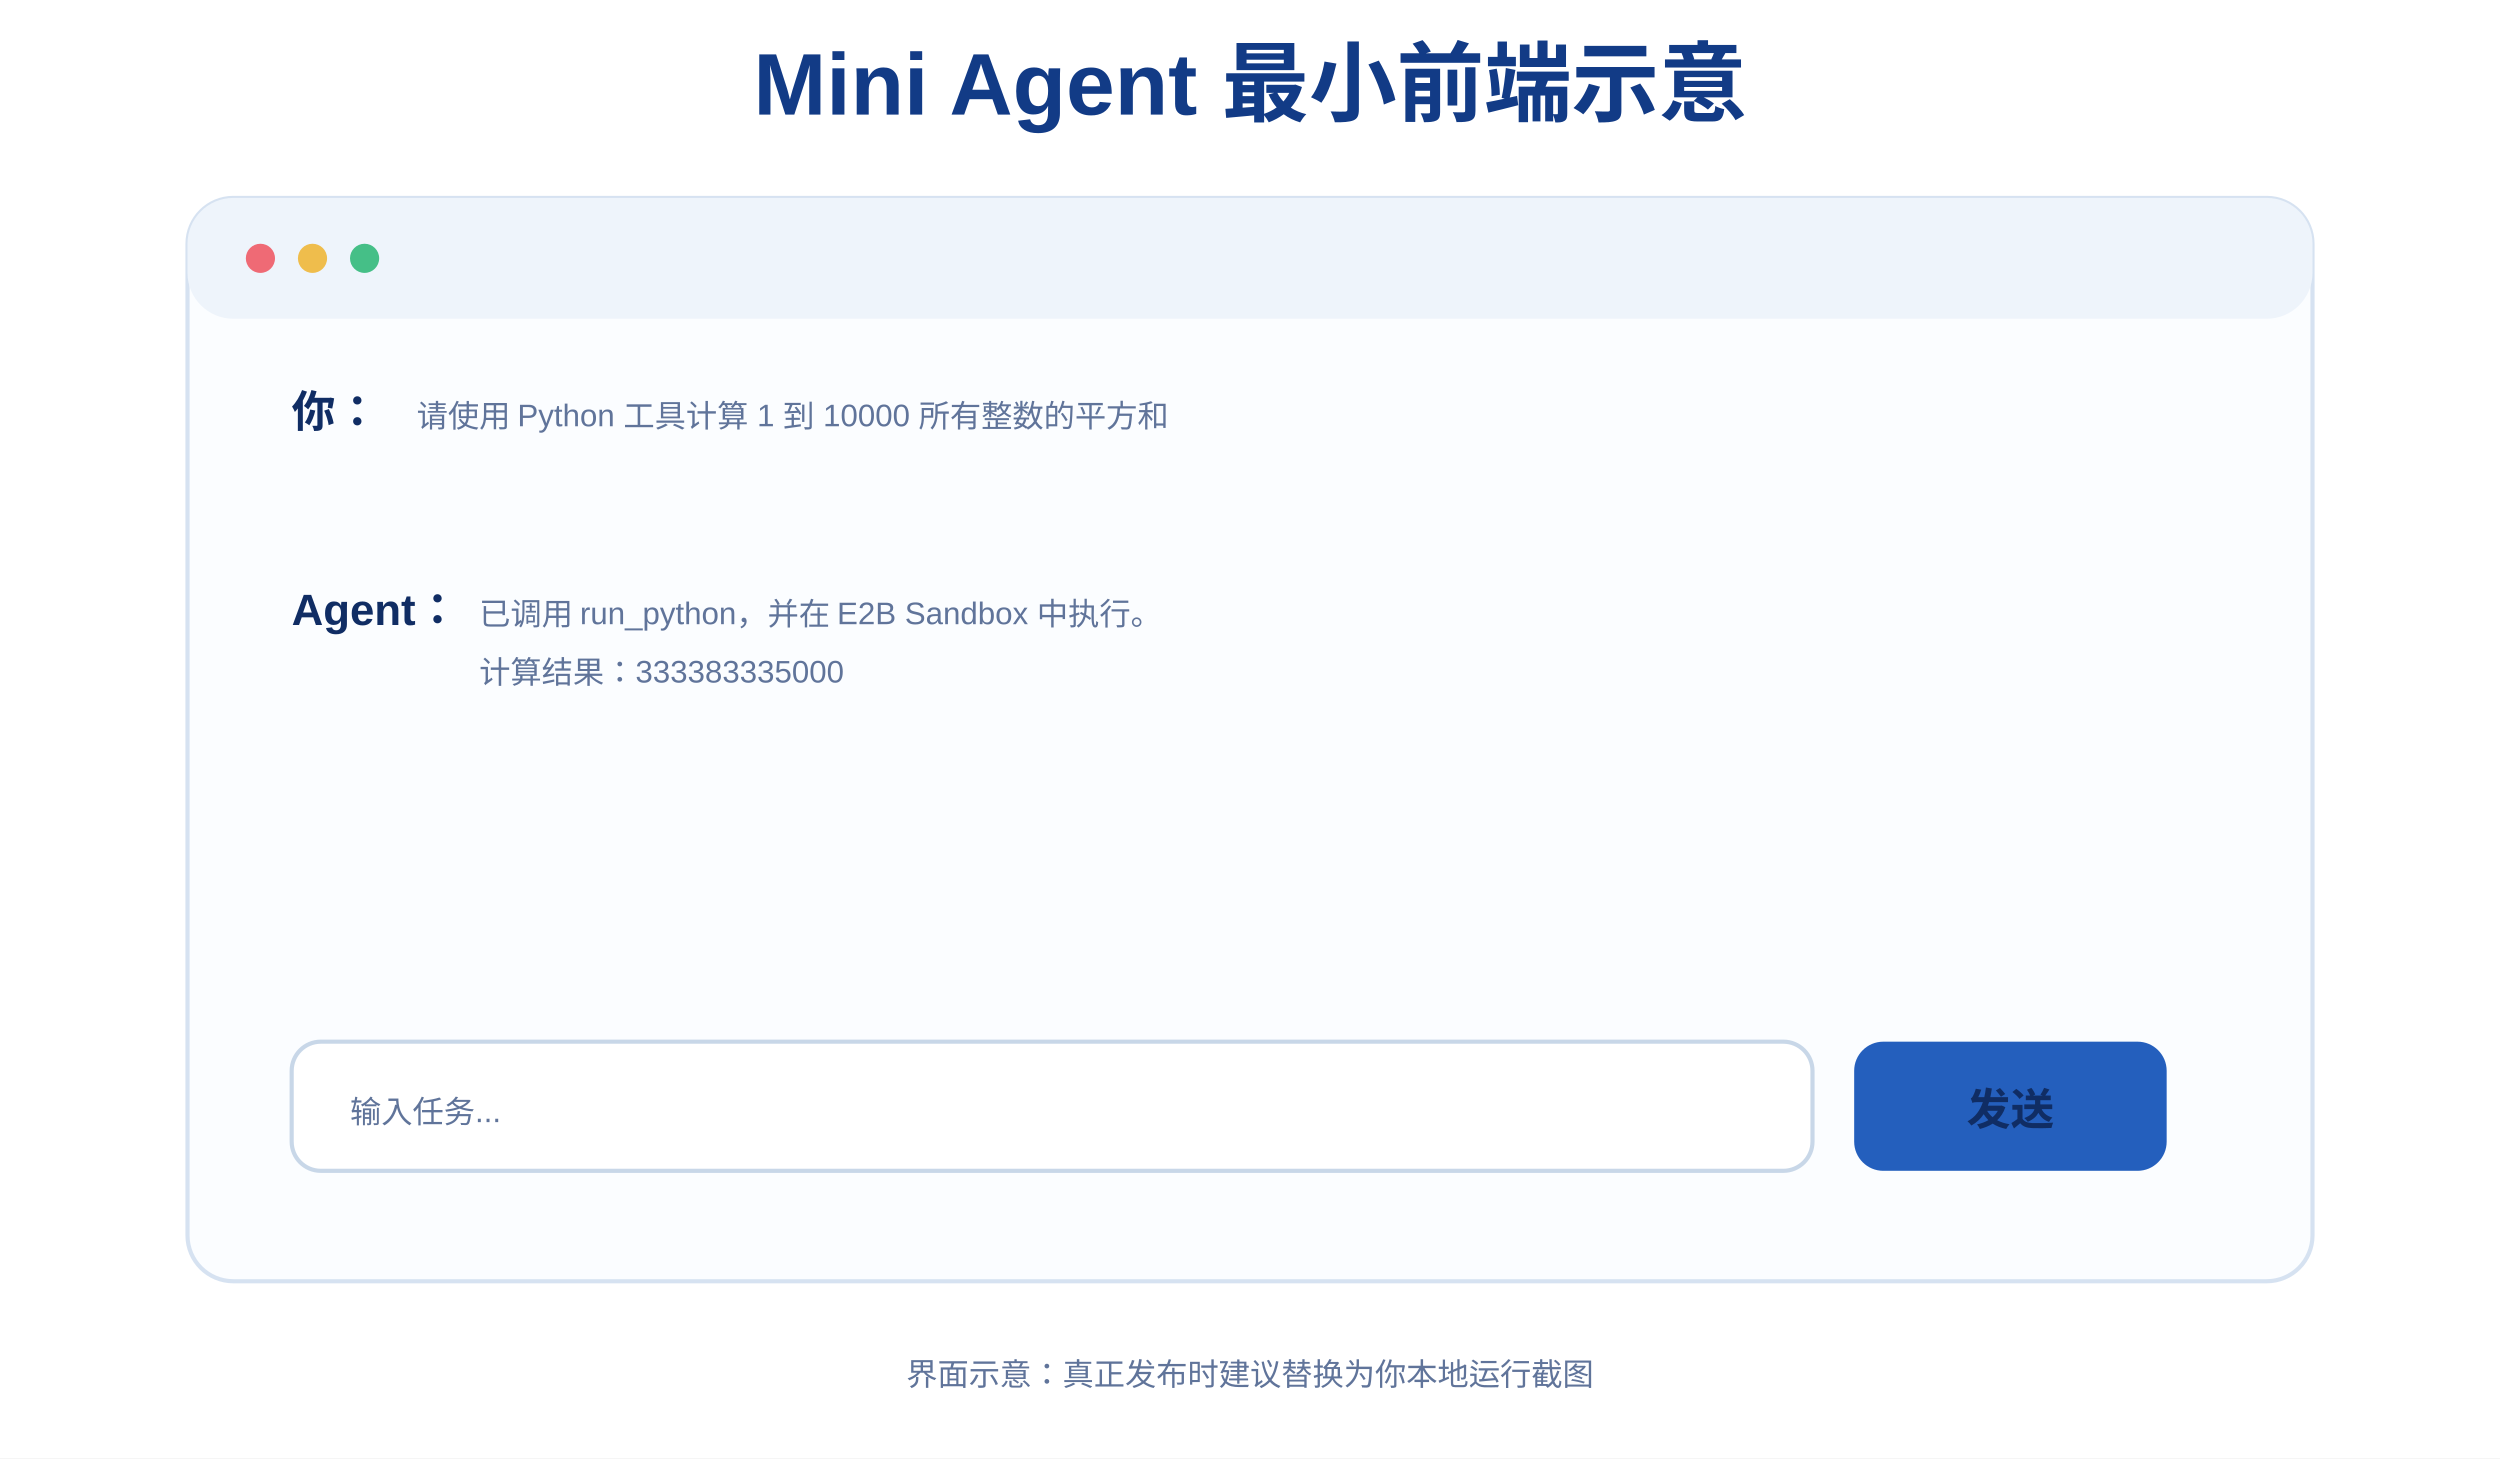
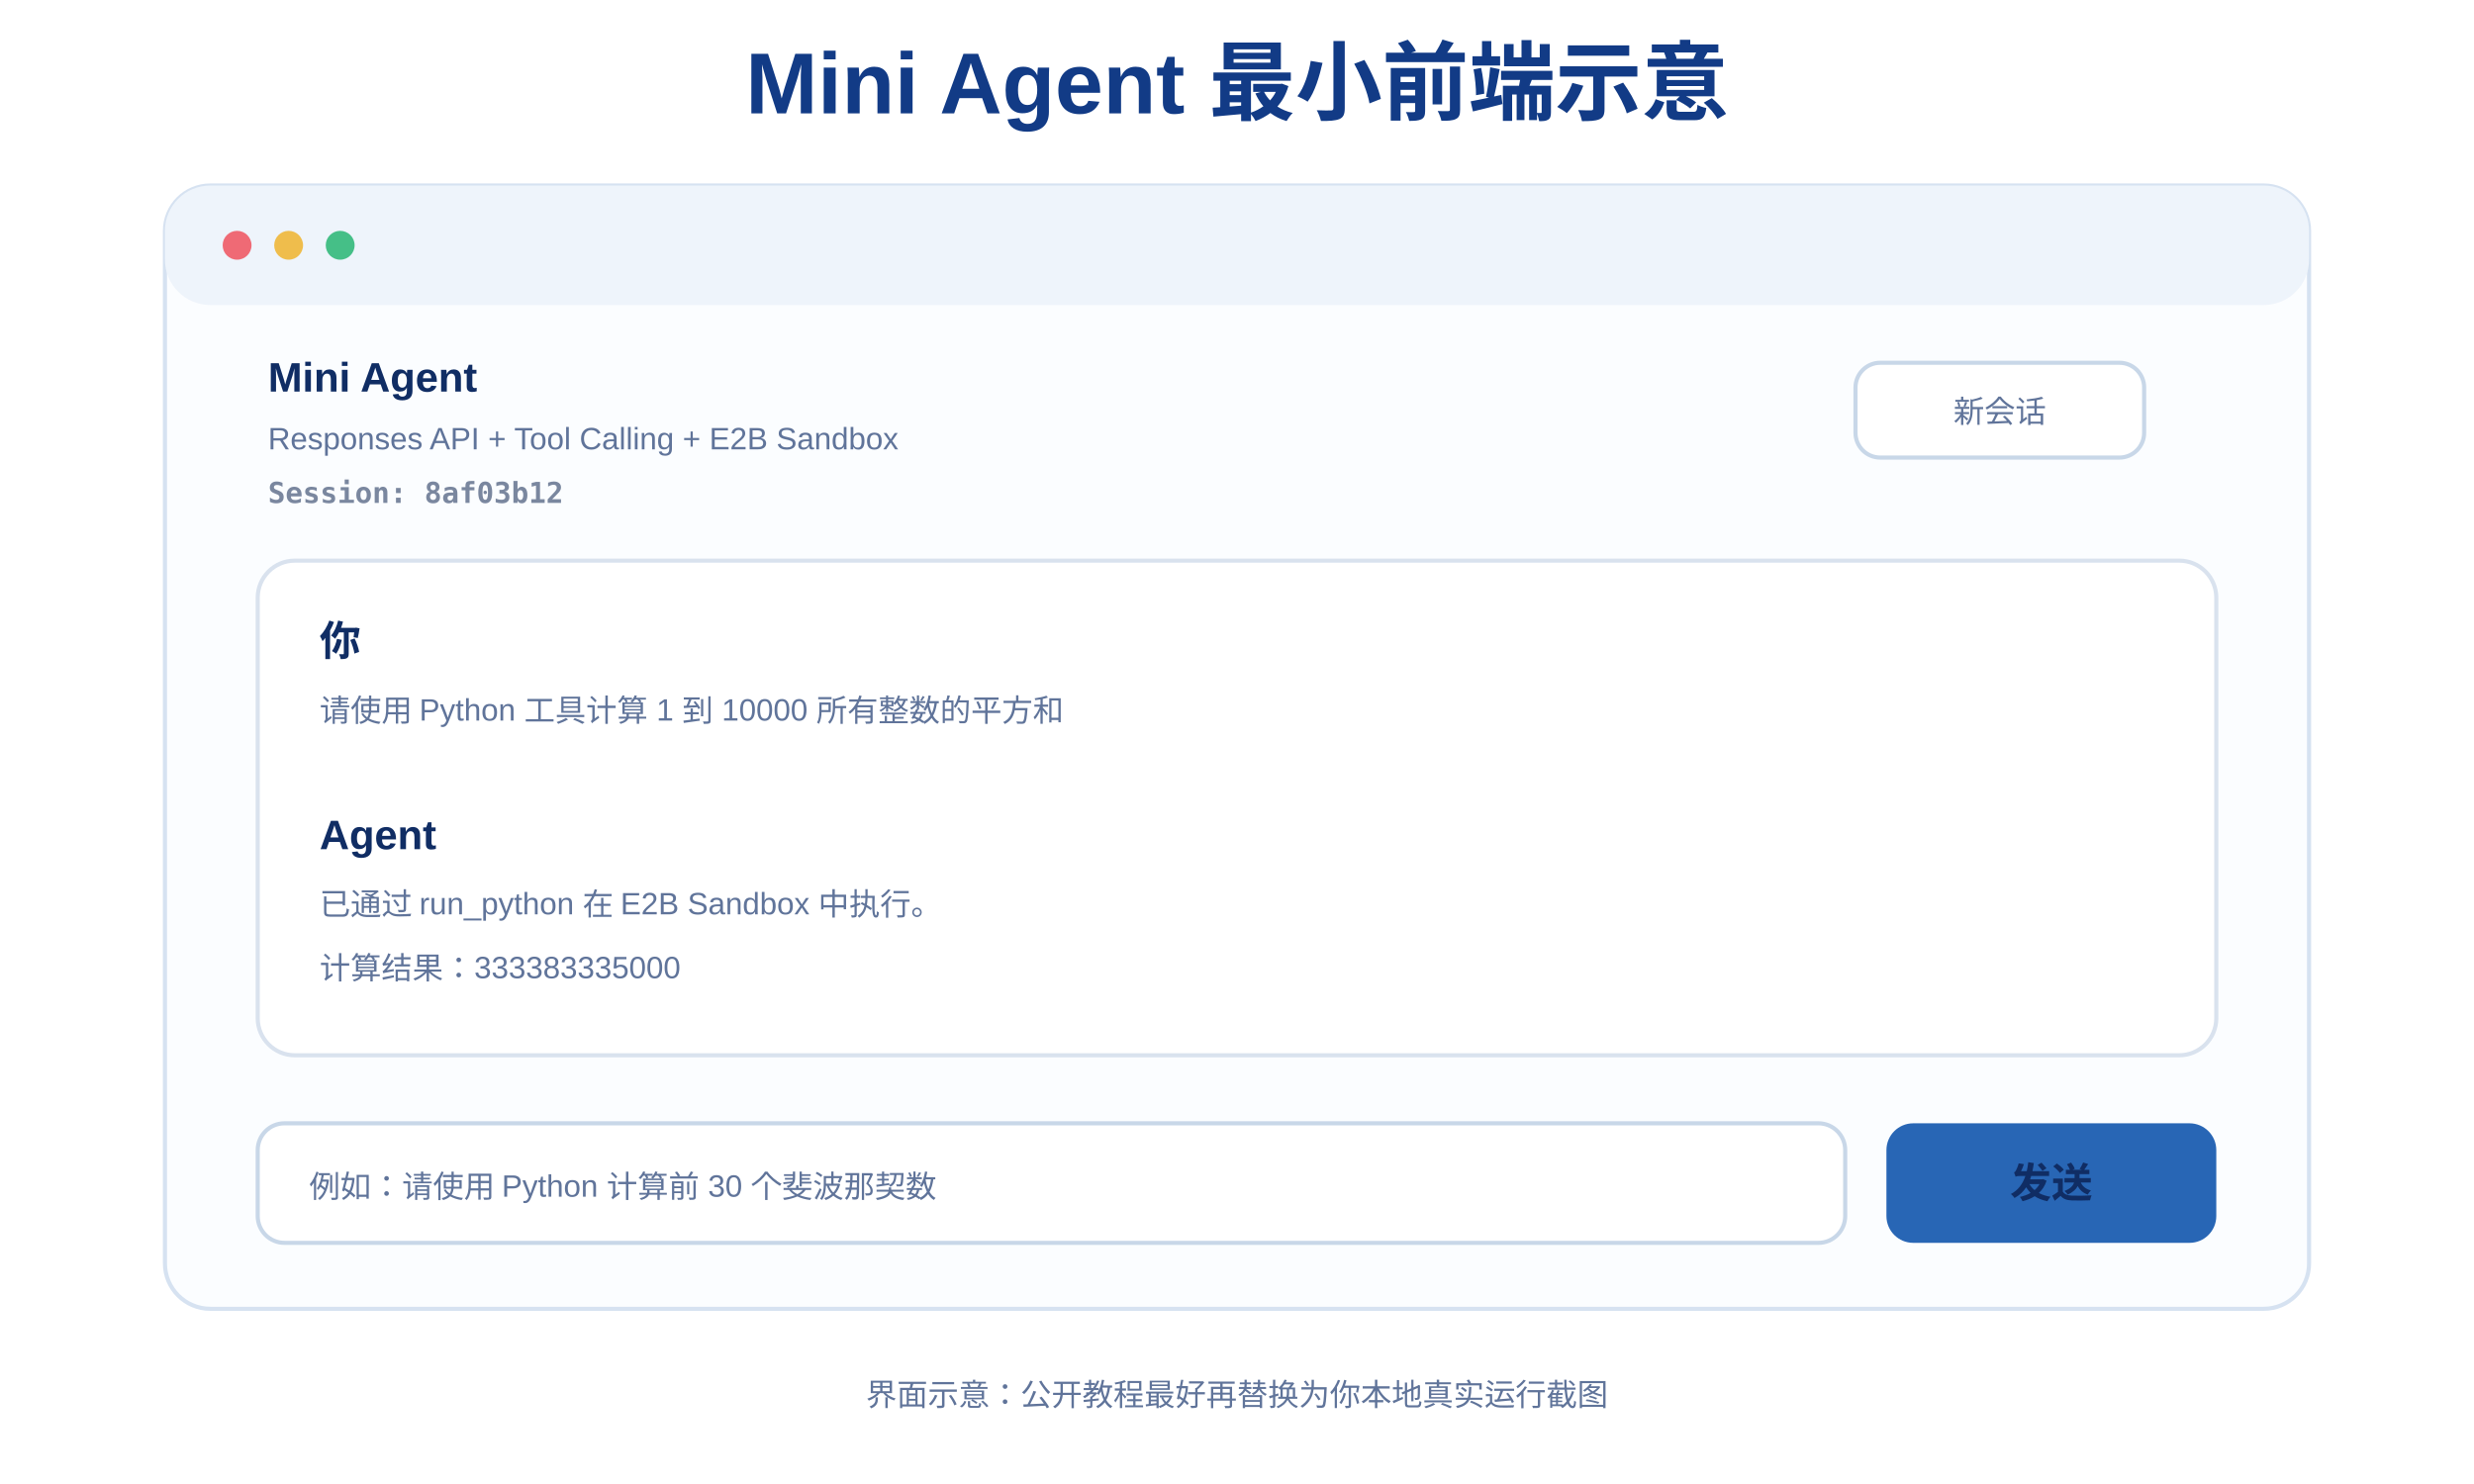
- <svg xmlns="http://www.w3.org/2000/svg" width="1200" height="700" viewBox="0 0 1200 700">
+ <svg xmlns="http://www.w3.org/2000/svg" width="1200" height="720" viewBox="0 0 1200 720">
  <rect width="100%" height="100%" fill="#ffffff" />
  <defs>
    <linearGradient id="blue" x1="0" y1="0" x2="1" y2="1">
-       <stop offset="0" stop-color="#f7fbff" />
+       <stop offset="0" stop-color="#f8fbff" />
      <stop offset="1" stop-color="#e8f4ff" />
    </linearGradient>
+     <linearGradient id="purple" x1="0" y1="0" x2="1" y2="1">
+       <stop offset="0" stop-color="#fbf9ff" />
+       <stop offset="1" stop-color="#eee8ff" />
+     </linearGradient>
  </defs>
-   <style>.title{font:700 42px "Noto Sans SC","Microsoft YaHei",Arial,sans-serif;fill:#123b86}.label{font:700 21px "Noto Sans SC","Microsoft YaHei",Arial,sans-serif;fill:#102d64}.small{font:500 15px "Noto Sans SC","Microsoft YaHei",Arial,sans-serif;fill:#60749a}</style>
+   <style>.title{font:700 42px "Noto Sans SC","Microsoft YaHei",Arial,sans-serif;fill:#123b86}.label{font:700 20px "Noto Sans SC","Microsoft YaHei",Arial,sans-serif;fill:#102d64}.small{font:500 15px "Noto Sans SC","Microsoft YaHei",Arial,sans-serif;fill:#60749a}.mono{font:600 14px Consolas,"SFMono-Regular",monospace;fill:#7a879f}</style>
  <text x="600" y="55" text-anchor="middle" class="title">Mini Agent 最小前端示意</text>
-   <rect x="90" y="95" width="1020" height="520" rx="22" fill="#fbfdff" stroke="#d6e2f1" stroke-width="2" />
-   <rect x="90" y="95" width="1020" height="58" rx="22" fill="#eef4fb" />
-   <circle cx="125" cy="124" r="7" fill="#ef6a75" />
-   <circle cx="150" cy="124" r="7" fill="#efbd4c" />
-   <circle cx="175" cy="124" r="7" fill="#45bf87" />
-   <text x="140" y="205" class="label">你：</text>
-   <text x="200" y="205" class="small">请使用 Python 工具计算 1 到 10000 所有整数的平方和</text>
-   <text x="140" y="300" class="label">Agent：</text>
-   <text x="230" y="300" class="small">
-     <tspan x="230">已调用 run_python，并在 E2B Sandbox 中执行。</tspan>
-     <tspan x="230" dy="28">计算结果：333383335000</tspan>
-   </text>
-   <rect x="140" y="500" width="730" height="62" rx="14" fill="#fff" stroke="#c8d7e8" stroke-width="2" />
-   <text x="168" y="539" class="small" fill="#92a0b8">输入任务...</text>
-   <rect x="890" y="500" width="150" height="62" rx="14" fill="#245fbd" />
-   <text x="965" y="540" text-anchor="middle" class="label" fill="#fff">发送</text>
-   <text x="600" y="665" text-anchor="middle" class="small">界面示意：真正发布时建议替换为你本地运行截图</text>
+   <rect x="80" y="90" width="1040" height="545" rx="22" fill="#fbfdff" stroke="#d6e2f1" stroke-width="2" />
+   <rect x="80" y="90" width="1040" height="58" rx="22" fill="#eef4fb" />
+   <circle cx="115" cy="119" r="7" fill="#ef6a75" />
+   <circle cx="140" cy="119" r="7" fill="#efbd4c" />
+   <circle cx="165" cy="119" r="7" fill="#45bf87" />
+   <text x="130" y="190" class="label">Mini Agent</text>
+   <text x="130" y="218" class="small">Responses API + Tool Calling + E2B Sandbox</text>
+   <text x="130" y="244" class="mono">Session: 8af03b12</text>
+   <rect x="900" y="176" width="140" height="46" rx="12" fill="#fff" stroke="#c8d7e8" stroke-width="2" />
+   <text x="970" y="205" text-anchor="middle" class="small">新会话</text>
+   <rect x="125" y="272" width="950" height="240" rx="18" fill="#fff" stroke="#d9e2ee" stroke-width="2" />
+   <text x="155" y="318" class="label" fill="#2866b5">你</text>
+   <text x="155" y="350" class="small">请使用 Python 工具计算 1 到 10000 所有整数的平方和</text>
+   <text x="155" y="412" class="label" fill="#6d53cf">Agent</text>
+   <text x="155" y="444" class="small">已通过 run_python 在 E2B Sandbox 中执行。</text>
+   <text x="155" y="475" class="small">计算结果：333383335000</text>
+   <rect x="125" y="545" width="770" height="58" rx="13" fill="#fff" stroke="#c8d7e8" stroke-width="2" />
+   <text x="150" y="581" class="small" fill="#92a0b8">例如：请使用 Python 计算前 30 个斐波那契数</text>
+   <rect x="915" y="545" width="160" height="58" rx="13" fill="#2866b5" />
+   <text x="995" y="581" text-anchor="middle" class="label" fill="#fff">发送</text>
+   <text x="600" y="682" text-anchor="middle" class="small">界面示意：公开教程最好再替换为你本地真实运行截图</text>
</svg>
